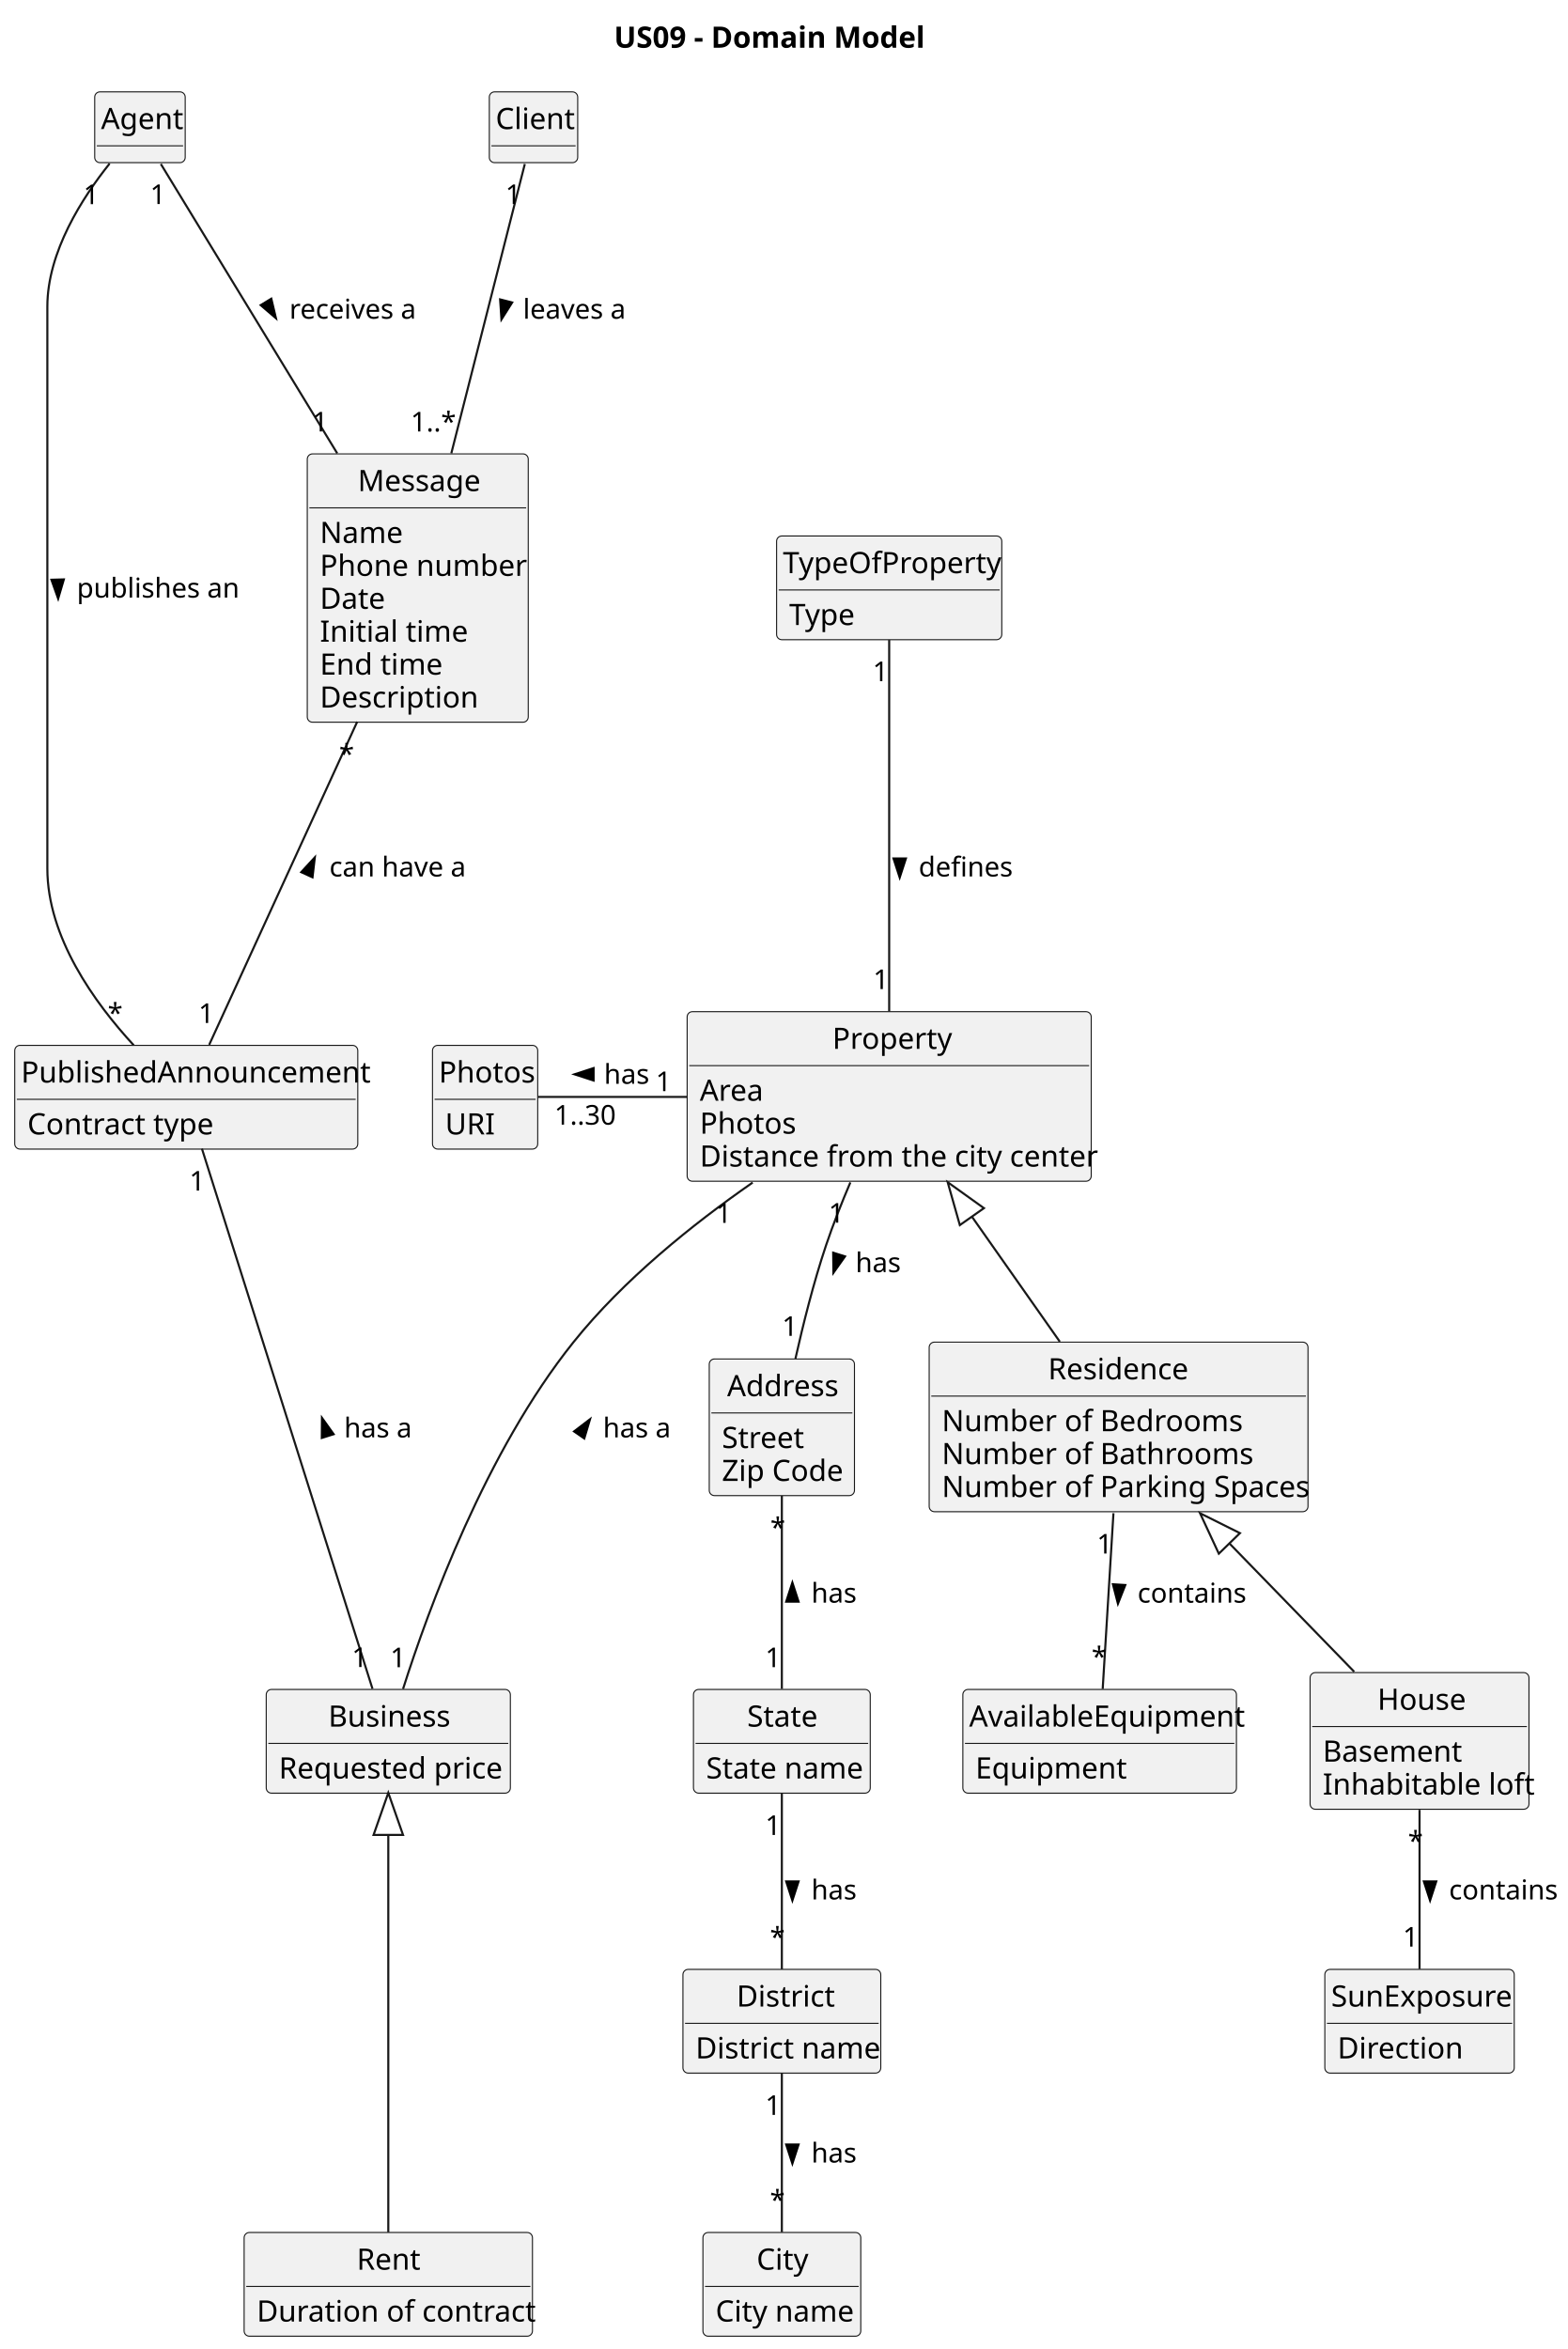
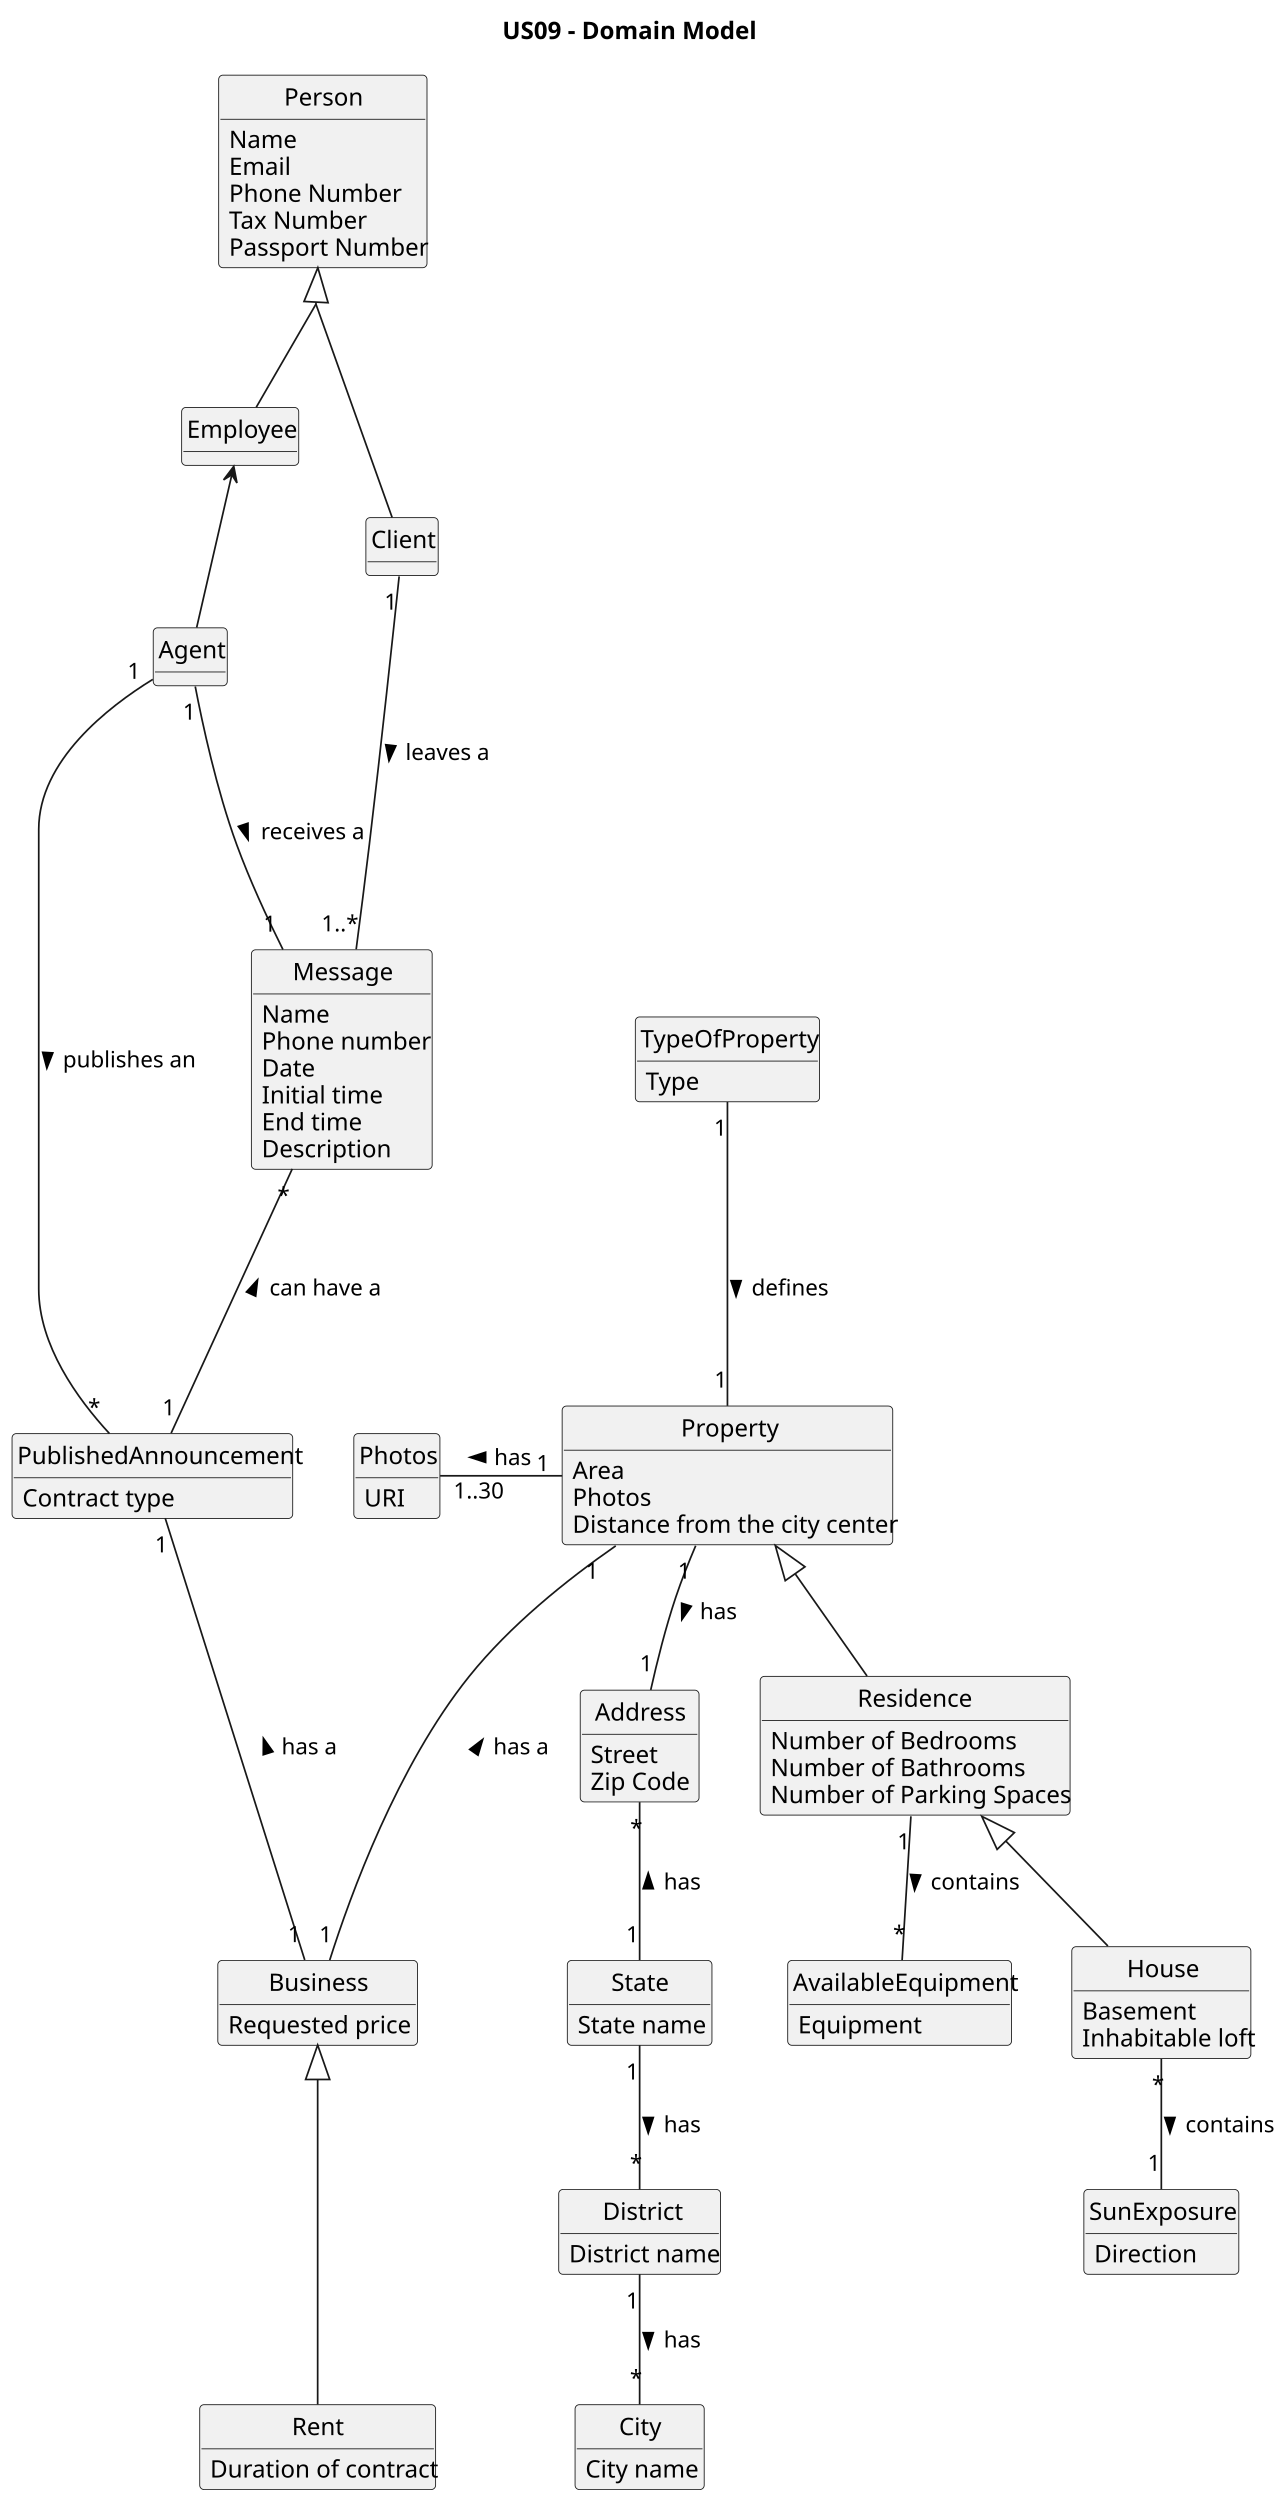
- <svg xmlns="http://www.w3.org/2000/svg" contentStyleType="text/css" height="1116px" preserveAspectRatio="none" style="width:745px;height:1116px;background:#FFFFFF;" version="1.1" viewBox="0 0 745 1116" width="745px" zoomAndPan="magnify">
+ <svg xmlns="http://www.w3.org/2000/svg" contentStyleType="text/css" height="1452px" preserveAspectRatio="none" style="width:745px;height:1452px;background:#FFFFFF;" version="1.1" viewBox="0 0 745 1452" width="745px" zoomAndPan="magnify">
  <defs />
  <g>
    <text fill="#000000" font-family="sans-serif" font-size="14" font-weight="bold" lengthAdjust="spacing" textLength="148" x="291.75" y="22.674">US09 - Domain Model</text>
    <g id="elem_Address">
-       <rect codeLine="14" fill="#F1F1F1" height="64.922" id="Address" rx="2.5" ry="2.5" style="stroke:#181818;stroke-width:0.5;" width="69" x="337" y="645.641" />
-       <text fill="#000000" font-family="sans-serif" font-size="14" lengthAdjust="spacing" textLength="52" x="345.5" y="663.314">Address</text>
-       <line style="stroke:#181818;stroke-width:0.5;" x1="338" x2="405" y1="671.281" y2="671.281" />
-       <text fill="#000000" font-family="sans-serif" font-size="14" lengthAdjust="spacing" textLength="38" x="343" y="687.955">Street</text>
-       <text fill="#000000" font-family="sans-serif" font-size="14" lengthAdjust="spacing" textLength="57" x="343" y="703.596">Zip Code</text>
+       <rect codeLine="14" fill="#F1F1F1" height="64.922" id="Address" rx="2.5" ry="2.5" style="stroke:#181818;stroke-width:0.5;" width="69" x="337" y="981.641" />
+       <text fill="#000000" font-family="sans-serif" font-size="14" lengthAdjust="spacing" textLength="52" x="345.5" y="999.314">Address</text>
+       <line style="stroke:#181818;stroke-width:0.5;" x1="338" x2="405" y1="1007.281" y2="1007.281" />
+       <text fill="#000000" font-family="sans-serif" font-size="14" lengthAdjust="spacing" textLength="38" x="343" y="1023.955">Street</text>
+       <text fill="#000000" font-family="sans-serif" font-size="14" lengthAdjust="spacing" textLength="57" x="343" y="1039.596">Zip Code</text>
+     </g>
+     <g id="elem_Person">
+       <rect codeLine="19" fill="#F1F1F1" height="111.844" id="Person" rx="2.5" ry="2.5" style="stroke:#181818;stroke-width:0.5;" width="121" x="127" y="43.641" />
+       <text fill="#000000" font-family="sans-serif" font-size="14" lengthAdjust="spacing" textLength="45" x="165" y="61.315">Person</text>
+       <line style="stroke:#181818;stroke-width:0.5;" x1="128" x2="247" y1="69.281" y2="69.281" />
+       <text fill="#000000" font-family="sans-serif" font-size="14" lengthAdjust="spacing" textLength="36" x="133" y="85.955">Name</text>
+       <text fill="#000000" font-family="sans-serif" font-size="14" lengthAdjust="spacing" textLength="34" x="133" y="101.596">Email</text>
+       <text fill="#000000" font-family="sans-serif" font-size="14" lengthAdjust="spacing" textLength="94" x="133" y="117.236">Phone Number</text>
+       <text fill="#000000" font-family="sans-serif" font-size="14" lengthAdjust="spacing" textLength="76" x="133" y="132.877">Tax Number</text>
+       <text fill="#000000" font-family="sans-serif" font-size="14" lengthAdjust="spacing" textLength="109" x="133" y="148.518">Passport Number</text>
+     </g>
+     <polygon fill="none" points="184.598,155.484,190.552,175.82,176.571,175.095" style="stroke:#181818;stroke-width:1.0;" />
+     <line style="stroke:#181818;stroke-width:1.0;" x1="183.561" x2="183.5" y1="175.458" y2="176.641" />
+     <g id="elem_Employee">
+       <rect codeLine="27" fill="#F1F1F1" height="33.641" id="Employee" rx="2.5" ry="2.5" style="stroke:#181818;stroke-width:0.5;" width="68" x="105.5" y="236.641" />
+       <text fill="#000000" font-family="sans-serif" font-size="14" lengthAdjust="spacing" textLength="62" x="108.5" y="254.315">Employee</text>
+       <line style="stroke:#181818;stroke-width:0.5;" x1="106.5" x2="172.5" y1="262.281" y2="262.281" />
    </g>
    <g id="elem_City">
-       <rect codeLine="19" fill="#F1F1F1" height="49.281" id="City" rx="2.5" ry="2.5" style="stroke:#181818;stroke-width:0.5;" width="75" x="334" y="1060.641" />
-       <text fill="#000000" font-family="sans-serif" font-size="14" lengthAdjust="spacing" textLength="24" x="359.5" y="1078.314">City</text>
-       <line style="stroke:#181818;stroke-width:0.5;" x1="335" x2="408" y1="1086.281" y2="1086.281" />
-       <text fill="#000000" font-family="sans-serif" font-size="14" lengthAdjust="spacing" textLength="63" x="340" y="1102.955">City name</text>
+       <rect codeLine="30" fill="#F1F1F1" height="49.281" id="City" rx="2.5" ry="2.5" style="stroke:#181818;stroke-width:0.5;" width="75" x="334" y="1396.641" />
+       <text fill="#000000" font-family="sans-serif" font-size="14" lengthAdjust="spacing" textLength="24" x="359.5" y="1414.314">City</text>
+       <line style="stroke:#181818;stroke-width:0.5;" x1="335" x2="408" y1="1422.281" y2="1422.281" />
+       <text fill="#000000" font-family="sans-serif" font-size="14" lengthAdjust="spacing" textLength="63" x="340" y="1438.955">City name</text>
    </g>
    <g id="elem_District">
-       <rect codeLine="23" fill="#F1F1F1" height="49.281" id="District" rx="2.5" ry="2.5" style="stroke:#181818;stroke-width:0.5;" width="94" x="324.5" y="935.641" />
-       <text fill="#000000" font-family="sans-serif" font-size="14" lengthAdjust="spacing" textLength="43" x="350" y="953.314">District</text>
-       <line style="stroke:#181818;stroke-width:0.5;" x1="325.5" x2="417.5" y1="961.281" y2="961.281" />
-       <text fill="#000000" font-family="sans-serif" font-size="14" lengthAdjust="spacing" textLength="82" x="330.5" y="977.955">District name</text>
+       <rect codeLine="34" fill="#F1F1F1" height="49.281" id="District" rx="2.5" ry="2.5" style="stroke:#181818;stroke-width:0.5;" width="94" x="324.5" y="1271.641" />
+       <text fill="#000000" font-family="sans-serif" font-size="14" lengthAdjust="spacing" textLength="43" x="350" y="1289.314">District</text>
+       <line style="stroke:#181818;stroke-width:0.5;" x1="325.5" x2="417.5" y1="1297.281" y2="1297.281" />
+       <text fill="#000000" font-family="sans-serif" font-size="14" lengthAdjust="spacing" textLength="82" x="330.5" y="1313.955">District name</text>
    </g>
    <g id="elem_State">
-       <rect codeLine="27" fill="#F1F1F1" height="49.281" id="State" rx="2.5" ry="2.5" style="stroke:#181818;stroke-width:0.5;" width="84" x="329.5" y="802.641" />
-       <text fill="#000000" font-family="sans-serif" font-size="14" lengthAdjust="spacing" textLength="33" x="355" y="820.314">State</text>
-       <line style="stroke:#181818;stroke-width:0.5;" x1="330.5" x2="412.5" y1="828.281" y2="828.281" />
-       <text fill="#000000" font-family="sans-serif" font-size="14" lengthAdjust="spacing" textLength="72" x="335.5" y="844.955">State name</text>
+       <rect codeLine="38" fill="#F1F1F1" height="49.281" id="State" rx="2.5" ry="2.5" style="stroke:#181818;stroke-width:0.5;" width="84" x="329.5" y="1138.641" />
+       <text fill="#000000" font-family="sans-serif" font-size="14" lengthAdjust="spacing" textLength="33" x="355" y="1156.314">State</text>
+       <line style="stroke:#181818;stroke-width:0.5;" x1="330.5" x2="412.5" y1="1164.281" y2="1164.281" />
+       <text fill="#000000" font-family="sans-serif" font-size="14" lengthAdjust="spacing" textLength="72" x="335.5" y="1180.955">State name</text>
    </g>
    <g id="elem_Client">
-       <rect codeLine="36" fill="#F1F1F1" height="33.641" id="Client" rx="2.5" ry="2.5" style="stroke:#181818;stroke-width:0.5;" width="42" x="232.5" y="43.641" />
-       <text fill="#000000" font-family="sans-serif" font-size="14" lengthAdjust="spacing" textLength="36" x="235.5" y="61.315">Client</text>
-       <line style="stroke:#181818;stroke-width:0.5;" x1="233.5" x2="273.5" y1="69.281" y2="69.281" />
+       <rect codeLine="47" fill="#F1F1F1" height="33.641" id="Client" rx="2.5" ry="2.5" style="stroke:#181818;stroke-width:0.5;" width="42" x="212.5" y="300.641" />
+       <text fill="#000000" font-family="sans-serif" font-size="14" lengthAdjust="spacing" textLength="36" x="215.5" y="318.315">Client</text>
+       <line style="stroke:#181818;stroke-width:0.5;" x1="213.5" x2="253.5" y1="326.281" y2="326.281" />
    </g>
    <g id="elem_Residence">
-       <rect codeLine="41" fill="#F1F1F1" height="80.562" id="Residence" rx="2.5" ry="2.5" style="stroke:#181818;stroke-width:0.5;" width="180" x="441.5" y="637.641" />
-       <text fill="#000000" font-family="sans-serif" font-size="14" lengthAdjust="spacing" textLength="67" x="498" y="655.314">Residence</text>
-       <line style="stroke:#181818;stroke-width:0.5;" x1="442.5" x2="620.5" y1="663.281" y2="663.281" />
-       <text fill="#000000" font-family="sans-serif" font-size="14" lengthAdjust="spacing" textLength="133" x="447.5" y="679.955">Number of Bedrooms</text>
-       <text fill="#000000" font-family="sans-serif" font-size="14" lengthAdjust="spacing" textLength="137" x="447.5" y="695.596">Number of Bathrooms</text>
-       <text fill="#000000" font-family="sans-serif" font-size="14" lengthAdjust="spacing" textLength="168" x="447.5" y="711.236">Number of Parking Spaces</text>
+       <rect codeLine="52" fill="#F1F1F1" height="80.562" id="Residence" rx="2.5" ry="2.5" style="stroke:#181818;stroke-width:0.5;" width="180" x="441.5" y="973.641" />
+       <text fill="#000000" font-family="sans-serif" font-size="14" lengthAdjust="spacing" textLength="67" x="498" y="991.314">Residence</text>
+       <line style="stroke:#181818;stroke-width:0.5;" x1="442.5" x2="620.5" y1="999.281" y2="999.281" />
+       <text fill="#000000" font-family="sans-serif" font-size="14" lengthAdjust="spacing" textLength="133" x="447.5" y="1015.955">Number of Bedrooms</text>
+       <text fill="#000000" font-family="sans-serif" font-size="14" lengthAdjust="spacing" textLength="137" x="447.5" y="1031.596">Number of Bathrooms</text>
+       <text fill="#000000" font-family="sans-serif" font-size="14" lengthAdjust="spacing" textLength="168" x="447.5" y="1047.236">Number of Parking Spaces</text>
    </g>
    <g id="elem_Property">
-       <rect codeLine="47" fill="#F1F1F1" height="80.562" id="Property" rx="2.5" ry="2.5" style="stroke:#181818;stroke-width:0.5;" width="192" x="326.5" y="480.641" />
-       <text fill="#000000" font-family="sans-serif" font-size="14" lengthAdjust="spacing" textLength="54" x="395.5" y="498.315">Property</text>
-       <line style="stroke:#181818;stroke-width:0.5;" x1="327.5" x2="517.5" y1="506.281" y2="506.281" />
-       <text fill="#000000" font-family="sans-serif" font-size="14" lengthAdjust="spacing" textLength="30" x="332.5" y="522.955">Area</text>
-       <text fill="#000000" font-family="sans-serif" font-size="14" lengthAdjust="spacing" textLength="44" x="332.5" y="538.596">Photos</text>
-       <text fill="#000000" font-family="sans-serif" font-size="14" lengthAdjust="spacing" textLength="180" x="332.5" y="554.236">Distance from the city center</text>
+       <rect codeLine="58" fill="#F1F1F1" height="80.562" id="Property" rx="2.5" ry="2.5" style="stroke:#181818;stroke-width:0.5;" width="192" x="326.5" y="816.641" />
+       <text fill="#000000" font-family="sans-serif" font-size="14" lengthAdjust="spacing" textLength="54" x="395.5" y="834.314">Property</text>
+       <line style="stroke:#181818;stroke-width:0.5;" x1="327.5" x2="517.5" y1="842.281" y2="842.281" />
+       <text fill="#000000" font-family="sans-serif" font-size="14" lengthAdjust="spacing" textLength="30" x="332.5" y="858.955">Area</text>
+       <text fill="#000000" font-family="sans-serif" font-size="14" lengthAdjust="spacing" textLength="44" x="332.5" y="874.596">Photos</text>
+       <text fill="#000000" font-family="sans-serif" font-size="14" lengthAdjust="spacing" textLength="180" x="332.5" y="890.236">Distance from the city center</text>
    </g>
    <g id="elem_TypeOfProperty">
-       <rect codeLine="53" fill="#F1F1F1" height="49.281" id="TypeOfProperty" rx="2.5" ry="2.5" style="stroke:#181818;stroke-width:0.5;" width="107" x="369" y="254.641" />
-       <text fill="#000000" font-family="sans-serif" font-size="14" lengthAdjust="spacing" textLength="101" x="372" y="272.315">TypeOfProperty</text>
-       <line style="stroke:#181818;stroke-width:0.5;" x1="370" x2="475" y1="280.281" y2="280.281" />
-       <text fill="#000000" font-family="sans-serif" font-size="14" lengthAdjust="spacing" textLength="32" x="375" y="296.955">Type</text>
+       <rect codeLine="64" fill="#F1F1F1" height="49.281" id="TypeOfProperty" rx="2.5" ry="2.5" style="stroke:#181818;stroke-width:0.5;" width="107" x="369" y="590.641" />
+       <text fill="#000000" font-family="sans-serif" font-size="14" lengthAdjust="spacing" textLength="101" x="372" y="608.314">TypeOfProperty</text>
+       <line style="stroke:#181818;stroke-width:0.5;" x1="370" x2="475" y1="616.281" y2="616.281" />
+       <text fill="#000000" font-family="sans-serif" font-size="14" lengthAdjust="spacing" textLength="32" x="375" y="632.955">Type</text>
    </g>
    <g id="elem_Photos">
-       <rect codeLine="57" fill="#F1F1F1" height="49.281" id="Photos" rx="2.5" ry="2.5" style="stroke:#181818;stroke-width:0.5;" width="50" x="205.5" y="496.641" />
-       <text fill="#000000" font-family="sans-serif" font-size="14" lengthAdjust="spacing" textLength="44" x="208.5" y="514.314">Photos</text>
-       <line style="stroke:#181818;stroke-width:0.5;" x1="206.5" x2="254.5" y1="522.281" y2="522.281" />
-       <text fill="#000000" font-family="sans-serif" font-size="14" lengthAdjust="spacing" textLength="22" x="211.5" y="538.955">URI</text>
+       <rect codeLine="68" fill="#F1F1F1" height="49.281" id="Photos" rx="2.5" ry="2.5" style="stroke:#181818;stroke-width:0.5;" width="50" x="205.5" y="832.641" />
+       <text fill="#000000" font-family="sans-serif" font-size="14" lengthAdjust="spacing" textLength="44" x="208.5" y="850.314">Photos</text>
+       <line style="stroke:#181818;stroke-width:0.5;" x1="206.5" x2="254.5" y1="858.281" y2="858.281" />
+       <text fill="#000000" font-family="sans-serif" font-size="14" lengthAdjust="spacing" textLength="22" x="211.5" y="874.955">URI</text>
    </g>
    <g id="elem_House">
-       <rect codeLine="61" fill="#F1F1F1" height="64.922" id="House" rx="2.5" ry="2.5" style="stroke:#181818;stroke-width:0.5;" width="104" x="622.5" y="794.641" />
-       <text fill="#000000" font-family="sans-serif" font-size="14" lengthAdjust="spacing" textLength="40" x="654.5" y="812.314">House</text>
-       <line style="stroke:#181818;stroke-width:0.5;" x1="623.5" x2="725.5" y1="820.281" y2="820.281" />
-       <text fill="#000000" font-family="sans-serif" font-size="14" lengthAdjust="spacing" textLength="63" x="628.5" y="836.955">Basement</text>
-       <text fill="#000000" font-family="sans-serif" font-size="14" lengthAdjust="spacing" textLength="92" x="628.5" y="852.596">Inhabitable loft</text>
+       <rect codeLine="72" fill="#F1F1F1" height="64.922" id="House" rx="2.5" ry="2.5" style="stroke:#181818;stroke-width:0.5;" width="104" x="622.5" y="1130.641" />
+       <text fill="#000000" font-family="sans-serif" font-size="14" lengthAdjust="spacing" textLength="40" x="654.5" y="1148.314">House</text>
+       <line style="stroke:#181818;stroke-width:0.5;" x1="623.5" x2="725.5" y1="1156.281" y2="1156.281" />
+       <text fill="#000000" font-family="sans-serif" font-size="14" lengthAdjust="spacing" textLength="63" x="628.5" y="1172.955">Basement</text>
+       <text fill="#000000" font-family="sans-serif" font-size="14" lengthAdjust="spacing" textLength="92" x="628.5" y="1188.596">Inhabitable loft</text>
    </g>
    <g id="elem_SunExposure">
-       <rect codeLine="66" fill="#F1F1F1" height="49.281" id="SunExposure" rx="2.5" ry="2.5" style="stroke:#181818;stroke-width:0.5;" width="90" x="629.5" y="935.641" />
-       <text fill="#000000" font-family="sans-serif" font-size="14" lengthAdjust="spacing" textLength="84" x="632.5" y="953.314">SunExposure</text>
-       <line style="stroke:#181818;stroke-width:0.5;" x1="630.5" x2="718.5" y1="961.281" y2="961.281" />
-       <text fill="#000000" font-family="sans-serif" font-size="14" lengthAdjust="spacing" textLength="56" x="635.5" y="977.955">Direction</text>
+       <rect codeLine="77" fill="#F1F1F1" height="49.281" id="SunExposure" rx="2.5" ry="2.5" style="stroke:#181818;stroke-width:0.5;" width="90" x="629.5" y="1271.641" />
+       <text fill="#000000" font-family="sans-serif" font-size="14" lengthAdjust="spacing" textLength="84" x="632.5" y="1289.314">SunExposure</text>
+       <line style="stroke:#181818;stroke-width:0.5;" x1="630.5" x2="718.5" y1="1297.281" y2="1297.281" />
+       <text fill="#000000" font-family="sans-serif" font-size="14" lengthAdjust="spacing" textLength="56" x="635.5" y="1313.955">Direction</text>
    </g>
    <g id="elem_AvailableEquipment">
-       <rect codeLine="70" fill="#F1F1F1" height="49.281" id="AvailableEquipment" rx="2.5" ry="2.5" style="stroke:#181818;stroke-width:0.5;" width="130" x="457.5" y="802.641" />
-       <text fill="#000000" font-family="sans-serif" font-size="14" lengthAdjust="spacing" textLength="124" x="460.5" y="820.314">AvailableEquipment</text>
-       <line style="stroke:#181818;stroke-width:0.5;" x1="458.5" x2="586.5" y1="828.281" y2="828.281" />
-       <text fill="#000000" font-family="sans-serif" font-size="14" lengthAdjust="spacing" textLength="67" x="463.5" y="844.955">Equipment</text>
+       <rect codeLine="81" fill="#F1F1F1" height="49.281" id="AvailableEquipment" rx="2.5" ry="2.5" style="stroke:#181818;stroke-width:0.5;" width="130" x="457.5" y="1138.641" />
+       <text fill="#000000" font-family="sans-serif" font-size="14" lengthAdjust="spacing" textLength="124" x="460.5" y="1156.314">AvailableEquipment</text>
+       <line style="stroke:#181818;stroke-width:0.5;" x1="458.5" x2="586.5" y1="1164.281" y2="1164.281" />
+       <text fill="#000000" font-family="sans-serif" font-size="14" lengthAdjust="spacing" textLength="67" x="463.5" y="1180.955">Equipment</text>
    </g>
    <g id="elem_Rent">
-       <rect codeLine="83" fill="#F1F1F1" height="49.281" id="Rent" rx="2.5" ry="2.5" style="stroke:#181818;stroke-width:0.5;" width="137" x="116" y="1060.641" />
-       <text fill="#000000" font-family="sans-serif" font-size="14" lengthAdjust="spacing" textLength="30" x="169.5" y="1078.314">Rent</text>
-       <line style="stroke:#181818;stroke-width:0.5;" x1="117" x2="252" y1="1086.281" y2="1086.281" />
-       <text fill="#000000" font-family="sans-serif" font-size="14" lengthAdjust="spacing" textLength="125" x="122" y="1102.955">Duration of contract</text>
+       <rect codeLine="94" fill="#F1F1F1" height="49.281" id="Rent" rx="2.5" ry="2.5" style="stroke:#181818;stroke-width:0.5;" width="137" x="116" y="1396.641" />
+       <text fill="#000000" font-family="sans-serif" font-size="14" lengthAdjust="spacing" textLength="30" x="169.5" y="1414.314">Rent</text>
+       <line style="stroke:#181818;stroke-width:0.5;" x1="117" x2="252" y1="1422.281" y2="1422.281" />
+       <text fill="#000000" font-family="sans-serif" font-size="14" lengthAdjust="spacing" textLength="125" x="122" y="1438.955">Duration of contract</text>
    </g>
    <g id="elem_Business">
-       <rect codeLine="87" fill="#F1F1F1" height="49.281" id="Business" rx="2.5" ry="2.5" style="stroke:#181818;stroke-width:0.5;" width="116" x="126.5" y="802.641" />
-       <text fill="#000000" font-family="sans-serif" font-size="14" lengthAdjust="spacing" textLength="57" x="156" y="820.314">Business</text>
-       <line style="stroke:#181818;stroke-width:0.5;" x1="127.5" x2="241.5" y1="828.281" y2="828.281" />
-       <text fill="#000000" font-family="sans-serif" font-size="14" lengthAdjust="spacing" textLength="104" x="132.5" y="844.955">Requested price</text>
+       <rect codeLine="98" fill="#F1F1F1" height="49.281" id="Business" rx="2.5" ry="2.5" style="stroke:#181818;stroke-width:0.5;" width="116" x="126.5" y="1138.641" />
+       <text fill="#000000" font-family="sans-serif" font-size="14" lengthAdjust="spacing" textLength="57" x="156" y="1156.314">Business</text>
+       <line style="stroke:#181818;stroke-width:0.5;" x1="127.5" x2="241.5" y1="1164.281" y2="1164.281" />
+       <text fill="#000000" font-family="sans-serif" font-size="14" lengthAdjust="spacing" textLength="104" x="132.5" y="1180.955">Requested price</text>
    </g>
    <g id="elem_PublishedAnnouncement">
-       <rect codeLine="91" fill="#F1F1F1" height="49.281" id="PublishedAnnouncement" rx="2.5" ry="2.5" style="stroke:#181818;stroke-width:0.5;" width="163" x="7" y="496.641" />
-       <text fill="#000000" font-family="sans-serif" font-size="14" lengthAdjust="spacing" textLength="157" x="10" y="514.314">PublishedAnnouncement</text>
-       <line style="stroke:#181818;stroke-width:0.5;" x1="8" x2="169" y1="522.281" y2="522.281" />
-       <text fill="#000000" font-family="sans-serif" font-size="14" lengthAdjust="spacing" textLength="85" x="13" y="538.955">Contract type</text>
+       <rect codeLine="102" fill="#F1F1F1" height="49.281" id="PublishedAnnouncement" rx="2.5" ry="2.5" style="stroke:#181818;stroke-width:0.5;" width="163" x="7" y="832.641" />
+       <text fill="#000000" font-family="sans-serif" font-size="14" lengthAdjust="spacing" textLength="157" x="10" y="850.314">PublishedAnnouncement</text>
+       <line style="stroke:#181818;stroke-width:0.5;" x1="8" x2="169" y1="858.281" y2="858.281" />
+       <text fill="#000000" font-family="sans-serif" font-size="14" lengthAdjust="spacing" textLength="85" x="13" y="874.955">Contract type</text>
    </g>
    <g id="elem_Message">
-       <rect codeLine="100" fill="#F1F1F1" height="127.484" id="Message" rx="2.5" ry="2.5" style="stroke:#181818;stroke-width:0.5;" width="105" x="146" y="215.641" />
-       <text fill="#000000" font-family="sans-serif" font-size="14" lengthAdjust="spacing" textLength="57" x="170" y="233.315">Message</text>
-       <line style="stroke:#181818;stroke-width:0.5;" x1="147" x2="250" y1="241.281" y2="241.281" />
-       <text fill="#000000" font-family="sans-serif" font-size="14" lengthAdjust="spacing" textLength="36" x="152" y="257.955">Name</text>
-       <text fill="#000000" font-family="sans-serif" font-size="14" lengthAdjust="spacing" textLength="93" x="152" y="273.596">Phone number</text>
-       <text fill="#000000" font-family="sans-serif" font-size="14" lengthAdjust="spacing" textLength="30" x="152" y="289.236">Date</text>
-       <text fill="#000000" font-family="sans-serif" font-size="14" lengthAdjust="spacing" textLength="62" x="152" y="304.877">Initial time</text>
-       <text fill="#000000" font-family="sans-serif" font-size="14" lengthAdjust="spacing" textLength="55" x="152" y="320.518">End time</text>
-       <text fill="#000000" font-family="sans-serif" font-size="14" lengthAdjust="spacing" textLength="71" x="152" y="336.158">Description</text>
+       <rect codeLine="111" fill="#F1F1F1" height="127.484" id="Message" rx="2.5" ry="2.5" style="stroke:#181818;stroke-width:0.5;" width="105" x="146" y="551.641" />
+       <text fill="#000000" font-family="sans-serif" font-size="14" lengthAdjust="spacing" textLength="57" x="170" y="569.314">Message</text>
+       <line style="stroke:#181818;stroke-width:0.5;" x1="147" x2="250" y1="577.281" y2="577.281" />
+       <text fill="#000000" font-family="sans-serif" font-size="14" lengthAdjust="spacing" textLength="36" x="152" y="593.955">Name</text>
+       <text fill="#000000" font-family="sans-serif" font-size="14" lengthAdjust="spacing" textLength="93" x="152" y="609.596">Phone number</text>
+       <text fill="#000000" font-family="sans-serif" font-size="14" lengthAdjust="spacing" textLength="30" x="152" y="625.236">Date</text>
+       <text fill="#000000" font-family="sans-serif" font-size="14" lengthAdjust="spacing" textLength="62" x="152" y="640.877">Initial time</text>
+       <text fill="#000000" font-family="sans-serif" font-size="14" lengthAdjust="spacing" textLength="55" x="152" y="656.518">End time</text>
+       <text fill="#000000" font-family="sans-serif" font-size="14" lengthAdjust="spacing" textLength="71" x="152" y="672.158">Description</text>
    </g>
    <g id="elem_Agent">
-       <rect codeLine="109" fill="#F1F1F1" height="33.641" id="Agent" rx="2.5" ry="2.5" style="stroke:#181818;stroke-width:0.5;" width="43" x="45" y="43.641" />
-       <text fill="#000000" font-family="sans-serif" font-size="14" lengthAdjust="spacing" textLength="37" x="48" y="61.315">Agent</text>
-       <line style="stroke:#181818;stroke-width:0.5;" x1="46" x2="87" y1="69.281" y2="69.281" />
+       <rect codeLine="120" fill="#F1F1F1" height="33.641" id="Agent" rx="2.5" ry="2.5" style="stroke:#181818;stroke-width:0.5;" width="43" x="89" y="364.641" />
+       <text fill="#000000" font-family="sans-serif" font-size="14" lengthAdjust="spacing" textLength="37" x="92" y="382.315">Agent</text>
+       <line style="stroke:#181818;stroke-width:0.5;" x1="90" x2="131" y1="390.281" y2="390.281" />
    </g>
    <g id="link_State_District">
-       <path codeLine="31" d="M371.5,851.861 C371.5,875.601 371.5,911.911 371.5,935.591 " fill="none" id="State-District" style="stroke:#181818;stroke-width:1.0;" />
-       <polygon fill="#000000" points="376.5,902.902,379.439,893.857,373.561,893.857,376.5,902.902" style="stroke:#000000;stroke-width:1.0;" />
-       <text fill="#000000" font-family="sans-serif" font-size="13" lengthAdjust="spacing" textLength="21" x="385.5" y="902.409">has</text>
-       <text fill="#000000" font-family="sans-serif" font-size="13" lengthAdjust="spacing" textLength="7" x="363.603" y="871.788">1</text>
-       <text fill="#000000" font-family="sans-serif" font-size="13" lengthAdjust="spacing" textLength="5" x="365.828" y="924.913">*</text>
+       <path codeLine="42" d="M371.5,1187.861 C371.5,1211.601 371.5,1247.911 371.5,1271.591 " fill="none" id="State-District" style="stroke:#181818;stroke-width:1.0;" />
+       <polygon fill="#000000" points="376.5,1238.902,379.439,1229.857,373.561,1229.857,376.5,1238.902" style="stroke:#000000;stroke-width:1.0;" />
+       <text fill="#000000" font-family="sans-serif" font-size="13" lengthAdjust="spacing" textLength="21" x="385.5" y="1238.409">has</text>
+       <text fill="#000000" font-family="sans-serif" font-size="13" lengthAdjust="spacing" textLength="7" x="363.603" y="1207.789">1</text>
+       <text fill="#000000" font-family="sans-serif" font-size="13" lengthAdjust="spacing" textLength="5" x="365.828" y="1260.913">*</text>
    </g>
    <g id="link_District_City">
-       <path codeLine="32" d="M371.5,984.861 C371.5,1006.641 371.5,1038.741 371.5,1060.501 " fill="none" id="District-City" style="stroke:#181818;stroke-width:1.0;" />
-       <polygon fill="#000000" points="376.5,1027.902,379.439,1018.857,373.561,1018.857,376.5,1027.902" style="stroke:#000000;stroke-width:1.0;" />
-       <text fill="#000000" font-family="sans-serif" font-size="13" lengthAdjust="spacing" textLength="21" x="385.5" y="1027.409">has</text>
-       <text fill="#000000" font-family="sans-serif" font-size="13" lengthAdjust="spacing" textLength="7" x="363.603" y="1004.788">1</text>
-       <text fill="#000000" font-family="sans-serif" font-size="13" lengthAdjust="spacing" textLength="5" x="365.828" y="1049.799">*</text>
+       <path codeLine="43" d="M371.5,1320.861 C371.5,1342.641 371.5,1374.741 371.5,1396.501 " fill="none" id="District-City" style="stroke:#181818;stroke-width:1.0;" />
+       <polygon fill="#000000" points="376.5,1363.902,379.439,1354.857,373.561,1354.857,376.5,1363.902" style="stroke:#000000;stroke-width:1.0;" />
+       <text fill="#000000" font-family="sans-serif" font-size="13" lengthAdjust="spacing" textLength="21" x="385.5" y="1363.409">has</text>
+       <text fill="#000000" font-family="sans-serif" font-size="13" lengthAdjust="spacing" textLength="7" x="363.603" y="1340.789">1</text>
+       <text fill="#000000" font-family="sans-serif" font-size="13" lengthAdjust="spacing" textLength="5" x="365.828" y="1385.799">*</text>
    </g>
    <g id="link_Address_State">
-       <path codeLine="33" d="M371.5,710.681 C371.5,738.181 371.5,777.471 371.5,802.391 " fill="none" id="Address-State" style="stroke:#181818;stroke-width:1.0;" />
-       <polygon fill="#000000" points="376.5,751.902,373.561,760.947,379.439,760.947,376.5,751.902" style="stroke:#000000;stroke-width:1.0;" />
-       <text fill="#000000" font-family="sans-serif" font-size="13" lengthAdjust="spacing" textLength="21" x="385.5" y="761.409">has</text>
-       <text fill="#000000" font-family="sans-serif" font-size="13" lengthAdjust="spacing" textLength="5" x="366.008" y="730.293">*</text>
-       <text fill="#000000" font-family="sans-serif" font-size="13" lengthAdjust="spacing" textLength="7" x="363.603" y="792.054">1</text>
+       <path codeLine="44" d="M371.5,1046.681 C371.5,1074.181 371.5,1113.471 371.5,1138.391 " fill="none" id="Address-State" style="stroke:#181818;stroke-width:1.0;" />
+       <polygon fill="#000000" points="376.5,1087.902,373.561,1096.947,379.439,1096.947,376.5,1087.902" style="stroke:#000000;stroke-width:1.0;" />
+       <text fill="#000000" font-family="sans-serif" font-size="13" lengthAdjust="spacing" textLength="21" x="385.5" y="1097.409">has</text>
+       <text fill="#000000" font-family="sans-serif" font-size="13" lengthAdjust="spacing" textLength="5" x="366.008" y="1066.293">*</text>
+       <text fill="#000000" font-family="sans-serif" font-size="13" lengthAdjust="spacing" textLength="7" x="363.603" y="1128.054">1</text>
    </g>
    <g id="link_Residence_House">
-       <path codeLine="74" d="M584.24,733.351 C604.15,753.831 626.17,776.451 643.46,794.241 " fill="none" id="Residence-backto-House" style="stroke:#181818;stroke-width:1.0;" />
-       <polygon fill="none" points="579.13,738.141,570.2,718.921,589.16,728.381,579.13,738.141" style="stroke:#181818;stroke-width:1.0;" />
+       <path codeLine="85" d="M584.24,1069.351 C604.15,1089.831 626.17,1112.451 643.46,1130.241 " fill="none" id="Residence-backto-House" style="stroke:#181818;stroke-width:1.0;" />
+       <polygon fill="none" points="579.13,1074.141,570.2,1054.921,589.16,1064.381,579.13,1074.141" style="stroke:#181818;stroke-width:1.0;" />
    </g>
    <g id="link_Property_Residence">
-       <path codeLine="75" d="M461.95,578.231 C475.74,597.841 490.92,619.441 503.57,637.431 " fill="none" id="Property-backto-Residence" style="stroke:#181818;stroke-width:1.0;" />
-       <polygon fill="none" points="456.07,582.041,450.29,561.651,467.52,573.991,456.07,582.041" style="stroke:#181818;stroke-width:1.0;" />
+       <path codeLine="86" d="M461.95,914.231 C475.74,933.841 490.92,955.441 503.57,973.431 " fill="none" id="Property-backto-Residence" style="stroke:#181818;stroke-width:1.0;" />
+       <polygon fill="none" points="456.07,918.041,450.29,897.651,467.52,909.991,456.07,918.041" style="stroke:#181818;stroke-width:1.0;" />
    </g>
    <g id="link_Photos_Property">
-       <path codeLine="76" d="M255.6,521.141 C274,521.141 300.25,521.141 326.5,521.141 " fill="none" id="Photos-Property" style="stroke:#181818;stroke-width:1.0;" />
-       <polygon fill="#000000" points="273,510.402,282.045,513.341,282.045,507.463,273,510.402" style="stroke:#000000;stroke-width:1.0;" />
-       <text fill="#000000" font-family="sans-serif" font-size="13" lengthAdjust="spacing" textLength="21" x="287" y="514.909">has</text>
-       <text fill="#000000" font-family="sans-serif" font-size="13" lengthAdjust="spacing" textLength="29" x="263.396" y="534.311">1..30</text>
-       <text fill="#000000" font-family="sans-serif" font-size="13" lengthAdjust="spacing" textLength="7" x="311.571" y="518.39">1</text>
+       <path codeLine="87" d="M255.6,857.141 C274,857.141 300.25,857.141 326.5,857.141 " fill="none" id="Photos-Property" style="stroke:#181818;stroke-width:1.0;" />
+       <polygon fill="#000000" points="273,846.402,282.045,849.341,282.045,843.463,273,846.402" style="stroke:#000000;stroke-width:1.0;" />
+       <text fill="#000000" font-family="sans-serif" font-size="13" lengthAdjust="spacing" textLength="21" x="287" y="850.909">has</text>
+       <text fill="#000000" font-family="sans-serif" font-size="13" lengthAdjust="spacing" textLength="29" x="263.396" y="870.311">1..30</text>
+       <text fill="#000000" font-family="sans-serif" font-size="13" lengthAdjust="spacing" textLength="7" x="311.571" y="854.39">1</text>
    </g>
    <g id="link_House_SunExposure">
-       <path codeLine="77" d="M674.5,859.851 C674.5,883.171 674.5,914.371 674.5,935.521 " fill="none" id="House-SunExposure" style="stroke:#181818;stroke-width:1.0;" />
-       <polygon fill="#000000" points="679.5,902.902,682.439,893.857,676.561,893.857,679.5,902.902" style="stroke:#000000;stroke-width:1.0;" />
-       <text fill="#000000" font-family="sans-serif" font-size="13" lengthAdjust="spacing" textLength="49" x="688.5" y="902.409">contains</text>
-       <text fill="#000000" font-family="sans-serif" font-size="13" lengthAdjust="spacing" textLength="5" x="669.023" y="879.246">*</text>
-       <text fill="#000000" font-family="sans-serif" font-size="13" lengthAdjust="spacing" textLength="7" x="666.559" y="924.824">1</text>
+       <path codeLine="88" d="M674.5,1195.851 C674.5,1219.171 674.5,1250.371 674.5,1271.521 " fill="none" id="House-SunExposure" style="stroke:#181818;stroke-width:1.0;" />
+       <polygon fill="#000000" points="679.5,1238.902,682.439,1229.857,676.561,1229.857,679.5,1238.902" style="stroke:#000000;stroke-width:1.0;" />
+       <text fill="#000000" font-family="sans-serif" font-size="13" lengthAdjust="spacing" textLength="49" x="688.5" y="1238.409">contains</text>
+       <text fill="#000000" font-family="sans-serif" font-size="13" lengthAdjust="spacing" textLength="5" x="669.023" y="1215.246">*</text>
+       <text fill="#000000" font-family="sans-serif" font-size="13" lengthAdjust="spacing" textLength="7" x="666.559" y="1260.824">1</text>
    </g>
    <g id="link_Property_Address">
-       <path codeLine="78" d="M404.05,561.761 C399.93,571.411 395.81,581.801 392.5,591.641 C386.61,609.171 381.6,629.231 377.95,645.511 " fill="none" id="Property-Address" style="stroke:#181818;stroke-width:1.0;" />
-       <polygon fill="#000000" points="396.012,604.676,401.509,596.915,395.898,595.166,396.012,604.676" style="stroke:#000000;stroke-width:1.0;" />
-       <text fill="#000000" font-family="sans-serif" font-size="13" lengthAdjust="spacing" textLength="21" x="406.5" y="604.409">has</text>
-       <text fill="#000000" font-family="sans-serif" font-size="13" lengthAdjust="spacing" textLength="7" x="393.689" y="580.895">1</text>
-       <text fill="#000000" font-family="sans-serif" font-size="13" lengthAdjust="spacing" textLength="7" x="371.595" y="634.676">1</text>
+       <path codeLine="89" d="M404.05,897.761 C399.93,907.411 395.81,917.801 392.5,927.641 C386.61,945.171 381.6,965.231 377.95,981.511 " fill="none" id="Property-Address" style="stroke:#181818;stroke-width:1.0;" />
+       <polygon fill="#000000" points="396.012,940.676,401.509,932.915,395.898,931.166,396.012,940.676" style="stroke:#000000;stroke-width:1.0;" />
+       <text fill="#000000" font-family="sans-serif" font-size="13" lengthAdjust="spacing" textLength="21" x="406.5" y="940.409">has</text>
+       <text fill="#000000" font-family="sans-serif" font-size="13" lengthAdjust="spacing" textLength="7" x="393.689" y="916.895">1</text>
+       <text fill="#000000" font-family="sans-serif" font-size="13" lengthAdjust="spacing" textLength="7" x="371.595" y="970.676">1</text>
    </g>
    <g id="link_Residence_AvailableEquipment">
-       <path codeLine="79" d="M529.06,718.921 C527.43,745.621 525.33,779.901 523.95,802.421 " fill="none" id="Residence-AvailableEquipment" style="stroke:#181818;stroke-width:1.0;" />
-       <polygon fill="#000000" points="531.195,761.893,534.681,753.044,528.814,752.685,531.195,761.893" style="stroke:#000000;stroke-width:1.0;" />
-       <text fill="#000000" font-family="sans-serif" font-size="13" lengthAdjust="spacing" textLength="49" x="540.5" y="761.409">contains</text>
-       <text fill="#000000" font-family="sans-serif" font-size="13" lengthAdjust="spacing" textLength="7" x="521.15" y="738.079">1</text>
-       <text fill="#000000" font-family="sans-serif" font-size="13" lengthAdjust="spacing" textLength="5" x="518.668" y="791.697">*</text>
+       <path codeLine="90" d="M529.06,1054.921 C527.43,1081.621 525.33,1115.901 523.95,1138.421 " fill="none" id="Residence-AvailableEquipment" style="stroke:#181818;stroke-width:1.0;" />
+       <polygon fill="#000000" points="531.195,1097.893,534.681,1089.044,528.814,1088.685,531.195,1097.893" style="stroke:#000000;stroke-width:1.0;" />
+       <text fill="#000000" font-family="sans-serif" font-size="13" lengthAdjust="spacing" textLength="49" x="540.5" y="1097.409">contains</text>
+       <text fill="#000000" font-family="sans-serif" font-size="13" lengthAdjust="spacing" textLength="7" x="521.15" y="1074.079">1</text>
+       <text fill="#000000" font-family="sans-serif" font-size="13" lengthAdjust="spacing" textLength="5" x="518.668" y="1127.697">*</text>
    </g>
    <g id="link_TypeOfProperty_Property">
-       <path codeLine="80" d="M422.5,304.031 C422.5,345.291 422.5,430.301 422.5,480.531 " fill="none" id="TypeOfProperty-Property" style="stroke:#181818;stroke-width:1.0;" />
-       <polygon fill="#000000" points="427.5,416.902,430.439,407.857,424.561,407.857,427.5,416.902" style="stroke:#000000;stroke-width:1.0;" />
-       <text fill="#000000" font-family="sans-serif" font-size="13" lengthAdjust="spacing" textLength="41" x="436.5" y="416.409">defines</text>
-       <text fill="#000000" font-family="sans-serif" font-size="13" lengthAdjust="spacing" textLength="7" x="414.647" y="323.602">1</text>
-       <text fill="#000000" font-family="sans-serif" font-size="13" lengthAdjust="spacing" textLength="7" x="414.877" y="469.904">1</text>
+       <path codeLine="91" d="M422.5,640.031 C422.5,681.291 422.5,766.301 422.5,816.531 " fill="none" id="TypeOfProperty-Property" style="stroke:#181818;stroke-width:1.0;" />
+       <polygon fill="#000000" points="427.5,752.902,430.439,743.857,424.561,743.857,427.5,752.902" style="stroke:#000000;stroke-width:1.0;" />
+       <text fill="#000000" font-family="sans-serif" font-size="13" lengthAdjust="spacing" textLength="41" x="436.5" y="752.409">defines</text>
+       <text fill="#000000" font-family="sans-serif" font-size="13" lengthAdjust="spacing" textLength="7" x="414.647" y="659.602">1</text>
+       <text fill="#000000" font-family="sans-serif" font-size="13" lengthAdjust="spacing" textLength="7" x="414.877" y="805.904">1</text>
    </g>
    <g id="link_Property_Business">
-       <path codeLine="96" d="M357.63,561.821 C328.81,581.841 296.14,608.151 272.5,637.641 C230.82,689.631 203.51,764.591 191.51,802.411 " fill="none" id="Property-Business" style="stroke:#181818;stroke-width:1.0;" />
-       <polygon fill="#000000" points="280.341,674.288,272.783,680.061,277.62,683.401,280.341,674.288" style="stroke:#000000;stroke-width:1.0;" />
-       <text fill="#000000" font-family="sans-serif" font-size="13" lengthAdjust="spacing" textLength="32" x="286.5" y="682.909">has a</text>
-       <text fill="#000000" font-family="sans-serif" font-size="13" lengthAdjust="spacing" textLength="7" x="340.161" y="580.964">1</text>
-       <text fill="#000000" font-family="sans-serif" font-size="13" lengthAdjust="spacing" textLength="7" x="185.409" y="792.079">1</text>
+       <path codeLine="107" d="M357.63,897.821 C328.81,917.841 296.14,944.151 272.5,973.641 C230.82,1025.631 203.51,1100.591 191.51,1138.411 " fill="none" id="Property-Business" style="stroke:#181818;stroke-width:1.0;" />
+       <polygon fill="#000000" points="280.341,1010.288,272.783,1016.061,277.62,1019.401,280.341,1010.288" style="stroke:#000000;stroke-width:1.0;" />
+       <text fill="#000000" font-family="sans-serif" font-size="13" lengthAdjust="spacing" textLength="32" x="286.5" y="1018.909">has a</text>
+       <text fill="#000000" font-family="sans-serif" font-size="13" lengthAdjust="spacing" textLength="7" x="340.161" y="916.964">1</text>
+       <text fill="#000000" font-family="sans-serif" font-size="13" lengthAdjust="spacing" textLength="7" x="185.409" y="1128.079">1</text>
    </g>
    <g id="link_PublishedAnnouncement_Business">
-       <path codeLine="97" d="M95.95,545.741 C113.84,602.381 159.04,745.511 176.99,802.341 " fill="none" id="PublishedAnnouncement-Business" style="stroke:#181818;stroke-width:1.0;" />
-       <polygon fill="#000000" points="152.994,673.635,152.916,683.145,158.521,681.375,152.994,673.635" style="stroke:#000000;stroke-width:1.0;" />
-       <text fill="#000000" font-family="sans-serif" font-size="13" lengthAdjust="spacing" textLength="32" x="163.5" y="682.909">has a</text>
-       <text fill="#000000" font-family="sans-serif" font-size="13" lengthAdjust="spacing" textLength="7" x="89.962" y="565.638">1</text>
-       <text fill="#000000" font-family="sans-serif" font-size="13" lengthAdjust="spacing" textLength="7" x="167.169" y="791.991">1</text>
+       <path codeLine="108" d="M95.95,881.741 C113.84,938.381 159.04,1081.511 176.99,1138.341 " fill="none" id="PublishedAnnouncement-Business" style="stroke:#181818;stroke-width:1.0;" />
+       <polygon fill="#000000" points="152.994,1009.635,152.916,1019.145,158.521,1017.375,152.994,1009.635" style="stroke:#000000;stroke-width:1.0;" />
+       <text fill="#000000" font-family="sans-serif" font-size="13" lengthAdjust="spacing" textLength="32" x="163.5" y="1018.909">has a</text>
+       <text fill="#000000" font-family="sans-serif" font-size="13" lengthAdjust="spacing" textLength="7" x="89.962" y="901.638">1</text>
+       <text fill="#000000" font-family="sans-serif" font-size="13" lengthAdjust="spacing" textLength="7" x="167.169" y="1127.992">1</text>
    </g>
    <g id="link_Business_Rent">
-       <path codeLine="98" d="M184.5,872.011 C184.5,926.581 184.5,1017.751 184.5,1060.571 " fill="none" id="Business-backto-Rent" style="stroke:#181818;stroke-width:1.0;" />
-       <polygon fill="none" points="177.5,871.771,184.5,851.761,191.5,871.761,177.5,871.771" style="stroke:#181818;stroke-width:1.0;" />
+       <path codeLine="109" d="M184.5,1208.011 C184.5,1262.581 184.5,1353.751 184.5,1396.571 " fill="none" id="Business-backto-Rent" style="stroke:#181818;stroke-width:1.0;" />
+       <polygon fill="none" points="177.5,1207.771,184.5,1187.761,191.5,1207.761,177.5,1207.771" style="stroke:#181818;stroke-width:1.0;" />
    </g>
    <g id="link_Message_PublishedAnnouncement">
-       <path codeLine="114" d="M169.74,342.881 C146.7,393.161 115.63,460.951 99.4,496.361 " fill="none" id="Message-PublishedAnnouncement" style="stroke:#181818;stroke-width:1.0;" />
-       <polygon fill="#000000" points="149.583,407.357,143.143,414.355,148.486,416.804,149.583,407.357" style="stroke:#000000;stroke-width:1.0;" />
-       <text fill="#000000" font-family="sans-serif" font-size="13" lengthAdjust="spacing" textLength="62" x="156.5" y="416.409">can have a</text>
-       <text fill="#000000" font-family="sans-serif" font-size="13" lengthAdjust="spacing" textLength="5" x="161.126" y="362.831">*</text>
-       <text fill="#000000" font-family="sans-serif" font-size="13" lengthAdjust="spacing" textLength="7" x="94.296" y="486.017">1</text>
+       <path codeLine="125" d="M169.74,678.881 C146.7,729.161 115.63,796.951 99.4,832.361 " fill="none" id="Message-PublishedAnnouncement" style="stroke:#181818;stroke-width:1.0;" />
+       <polygon fill="#000000" points="149.583,743.357,143.143,750.355,148.486,752.804,149.583,743.357" style="stroke:#000000;stroke-width:1.0;" />
+       <text fill="#000000" font-family="sans-serif" font-size="13" lengthAdjust="spacing" textLength="62" x="156.5" y="752.409">can have a</text>
+       <text fill="#000000" font-family="sans-serif" font-size="13" lengthAdjust="spacing" textLength="5" x="161.126" y="698.831">*</text>
+       <text fill="#000000" font-family="sans-serif" font-size="13" lengthAdjust="spacing" textLength="7" x="94.296" y="822.017">1</text>
    </g>
    <g id="link_Client_Message">
-       <path codeLine="115" d="M249.37,77.911 C242.05,106.731 226.45,168.131 214.44,215.391 " fill="none" id="Client-Message" style="stroke:#181818;stroke-width:1.0;" />
-       <polygon fill="#000000" points="238.269,151.748,243.345,143.706,237.648,142.258,238.269,151.748" style="stroke:#000000;stroke-width:1.0;" />
-       <text fill="#000000" font-family="sans-serif" font-size="13" lengthAdjust="spacing" textLength="47" x="248.5" y="151.409">leaves a</text>
-       <text fill="#000000" font-family="sans-serif" font-size="13" lengthAdjust="spacing" textLength="7" x="240.129" y="96.938">1</text>
-       <text fill="#000000" font-family="sans-serif" font-size="13" lengthAdjust="spacing" textLength="20" x="195.127" y="204.981">1..*</text>
+       <path codeLine="126" d="M231.82,334.781 C228.62,365.251 221.37,433.371 214.5,490.641 C212.13,510.391 209.4,531.891 206.87,551.341 " fill="none" id="Client-Message" style="stroke:#181818;stroke-width:1.0;" />
+       <polygon fill="#000000" points="225.928,441.87,229.883,433.22,224.043,432.548,225.928,441.87" style="stroke:#000000;stroke-width:1.0;" />
+       <text fill="#000000" font-family="sans-serif" font-size="13" lengthAdjust="spacing" textLength="47" x="235.5" y="441.409">leaves a</text>
+       <text fill="#000000" font-family="sans-serif" font-size="13" lengthAdjust="spacing" textLength="7" x="223.234" y="354.077">1</text>
+       <text fill="#000000" font-family="sans-serif" font-size="13" lengthAdjust="spacing" textLength="20" x="186.681" y="540.925">1..*</text>
    </g>
    <g id="link_Agent_Message">
-       <path codeLine="116" d="M76.42,77.911 C93.99,106.731 131.43,168.131 160.24,215.391 " fill="none" id="Agent-Message" style="stroke:#181818;stroke-width:1.0;" />
-       <polygon fill="#000000" points="131.103,151.172,128.904,141.919,123.885,144.978,131.103,151.172" style="stroke:#000000;stroke-width:1.0;" />
-       <text fill="#000000" font-family="sans-serif" font-size="13" lengthAdjust="spacing" textLength="58" x="137.5" y="151.409">receives a</text>
-       <text fill="#000000" font-family="sans-serif" font-size="13" lengthAdjust="spacing" textLength="7" x="71.306" y="96.938">1</text>
-       <text fill="#000000" font-family="sans-serif" font-size="13" lengthAdjust="spacing" textLength="7" x="148.411" y="204.981">1</text>
+       <path codeLine="127" d="M113.4,398.701 C117.51,420.081 125.84,458.891 137.5,490.641 C144.96,510.961 154.77,532.341 164.33,551.501 " fill="none" id="Agent-Message" style="stroke:#181818;stroke-width:1.0;" />
+       <polygon fill="#000000" points="144.081,487.646,144.009,478.135,138.433,479.994,144.081,487.646" style="stroke:#000000;stroke-width:1.0;" />
+       <text fill="#000000" font-family="sans-serif" font-size="13" lengthAdjust="spacing" textLength="58" x="151.5" y="487.409">receives a</text>
+       <text fill="#000000" font-family="sans-serif" font-size="13" lengthAdjust="spacing" textLength="7" x="106.216" y="417.973">1</text>
+       <text fill="#000000" font-family="sans-serif" font-size="13" lengthAdjust="spacing" textLength="7" x="152.974" y="541.104">1</text>
    </g>
    <g id="link_Agent_PublishedAnnouncement">
-       <path codeLine="117" d="M52.09,77.711 C39.26,93.731 22.5,119.631 22.5,145.641 C22.5,145.641 22.5,145.641 22.5,412.641 C22.5,445.271 44.86,476.331 63.55,496.601 " fill="none" id="Agent-PublishedAnnouncement" style="stroke:#181818;stroke-width:1.0;" />
-       <polygon fill="#000000" points="27.637,284.401,30.327,275.278,24.451,275.439,27.637,284.401" style="stroke:#000000;stroke-width:1.0;" />
-       <text fill="#000000" font-family="sans-serif" font-size="13" lengthAdjust="spacing" textLength="73" x="36.5" y="283.909">publishes an</text>
-       <text fill="#000000" font-family="sans-serif" font-size="13" lengthAdjust="spacing" textLength="7" x="39.605" y="96.986">1</text>
-       <text fill="#000000" font-family="sans-serif" font-size="13" lengthAdjust="spacing" textLength="5" x="51.173" y="485.925">*</text>
+       <path codeLine="128" d="M88.75,394.571 C62.69,410.631 22.5,441.861 22.5,481.641 C22.5,481.641 22.5,481.641 22.5,748.641 C22.5,781.271 44.86,812.331 63.55,832.601 " fill="none" id="Agent-PublishedAnnouncement" style="stroke:#181818;stroke-width:1.0;" />
+       <polygon fill="#000000" points="27.213,620.394,30.666,611.533,24.798,611.195,27.213,620.394" style="stroke:#000000;stroke-width:1.0;" />
+       <text fill="#000000" font-family="sans-serif" font-size="13" lengthAdjust="spacing" textLength="73" x="36.5" y="619.909">publishes an</text>
+       <text fill="#000000" font-family="sans-serif" font-size="13" lengthAdjust="spacing" textLength="7" x="74.017" y="394.29">1</text>
+       <text fill="#000000" font-family="sans-serif" font-size="13" lengthAdjust="spacing" textLength="5" x="51.173" y="821.925">*</text>
+     </g>
+     <g id="link_Person_Employee">
+       <path codeLine="130" d="M183.5,176.641 C183.5,176.641 161.75,214.211 148.83,236.521 " fill="none" id="Person-backto-Employee" style="stroke:#181818;stroke-width:1.0;" />
+     </g>
+     <g id="link_Employee_Agent">
+       <path codeLine="131" d="M134.6,275.941 C128.84,300.971 119.41,341.931 114.22,364.491 " fill="none" id="Employee-backto-Agent" style="stroke:#181818;stroke-width:1.0;" />
+       <polygon fill="#181818" points="135.77,270.851,129.842,278.716,134.642,275.722,137.636,280.521,135.77,270.851" style="stroke:#181818;stroke-width:1.0;" />
+     </g>
+     <g id="link_Person_Client">
+       <path codeLine="132" d="M183.5,176.641 C183.5,176.641 214.63,263.811 227.76,300.581 " fill="none" id="Person-backto-Client" style="stroke:#181818;stroke-width:1.0;" />
    </g>
  </g>
</svg>
